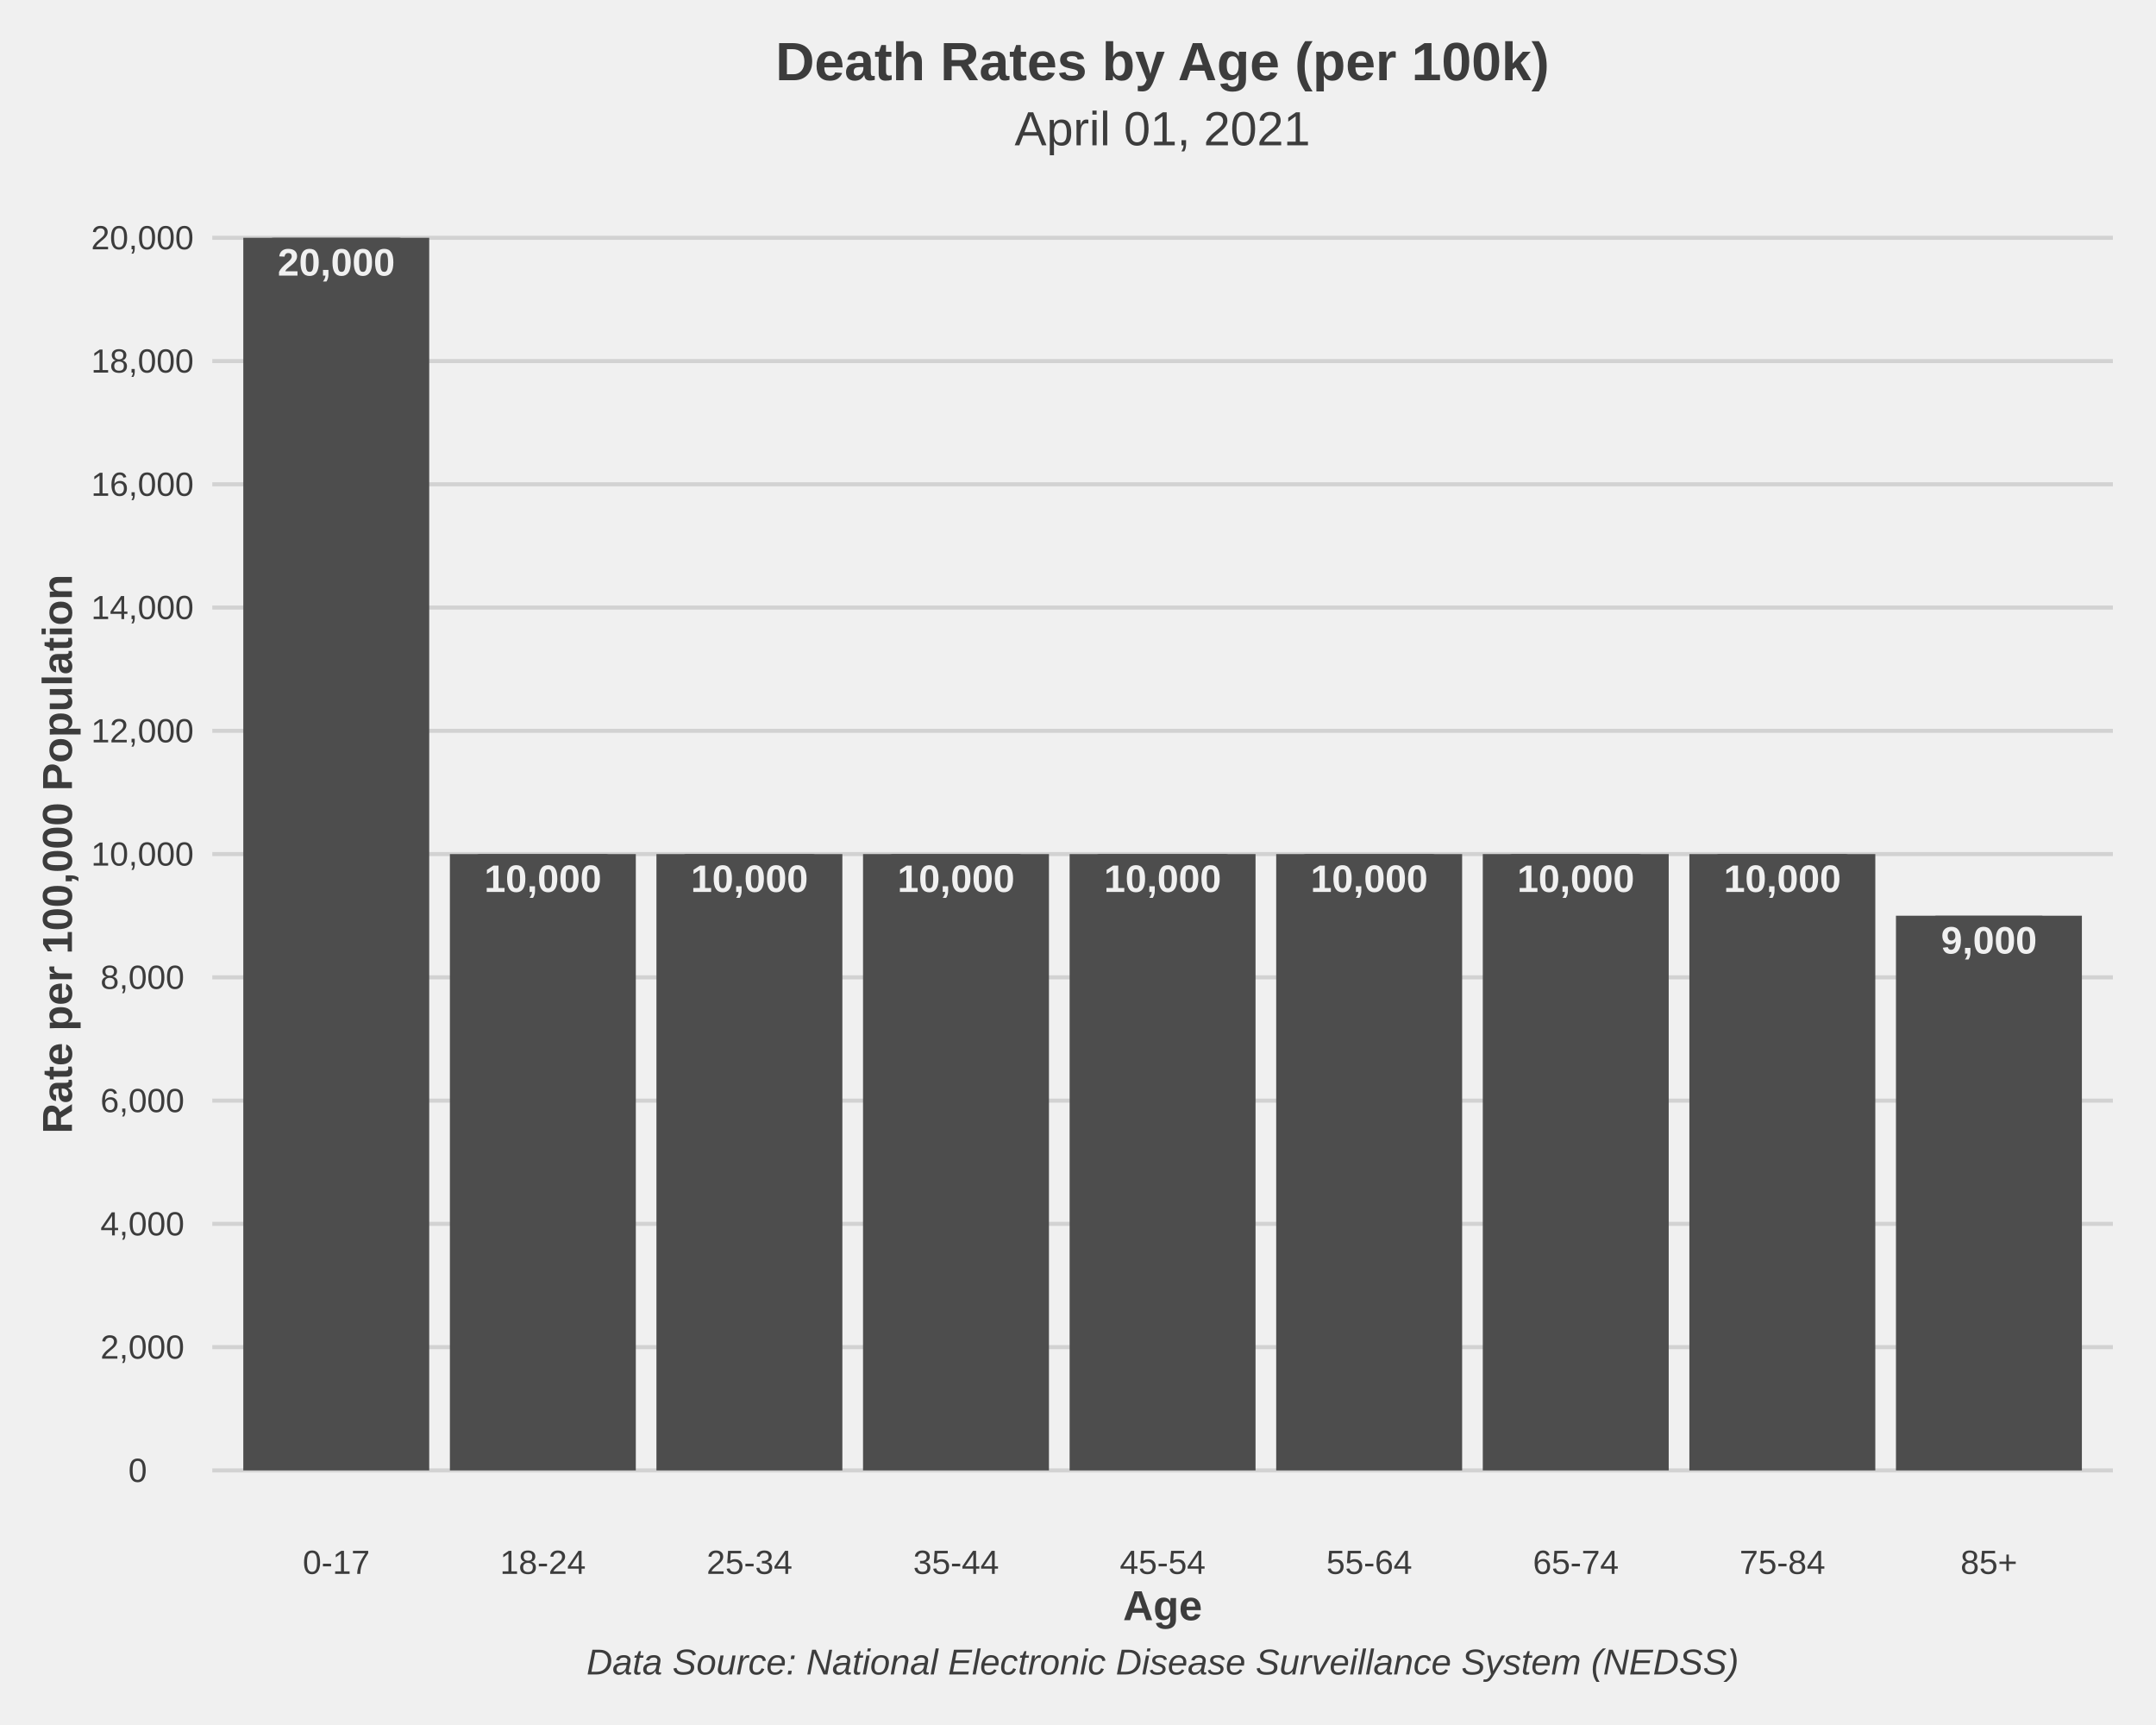
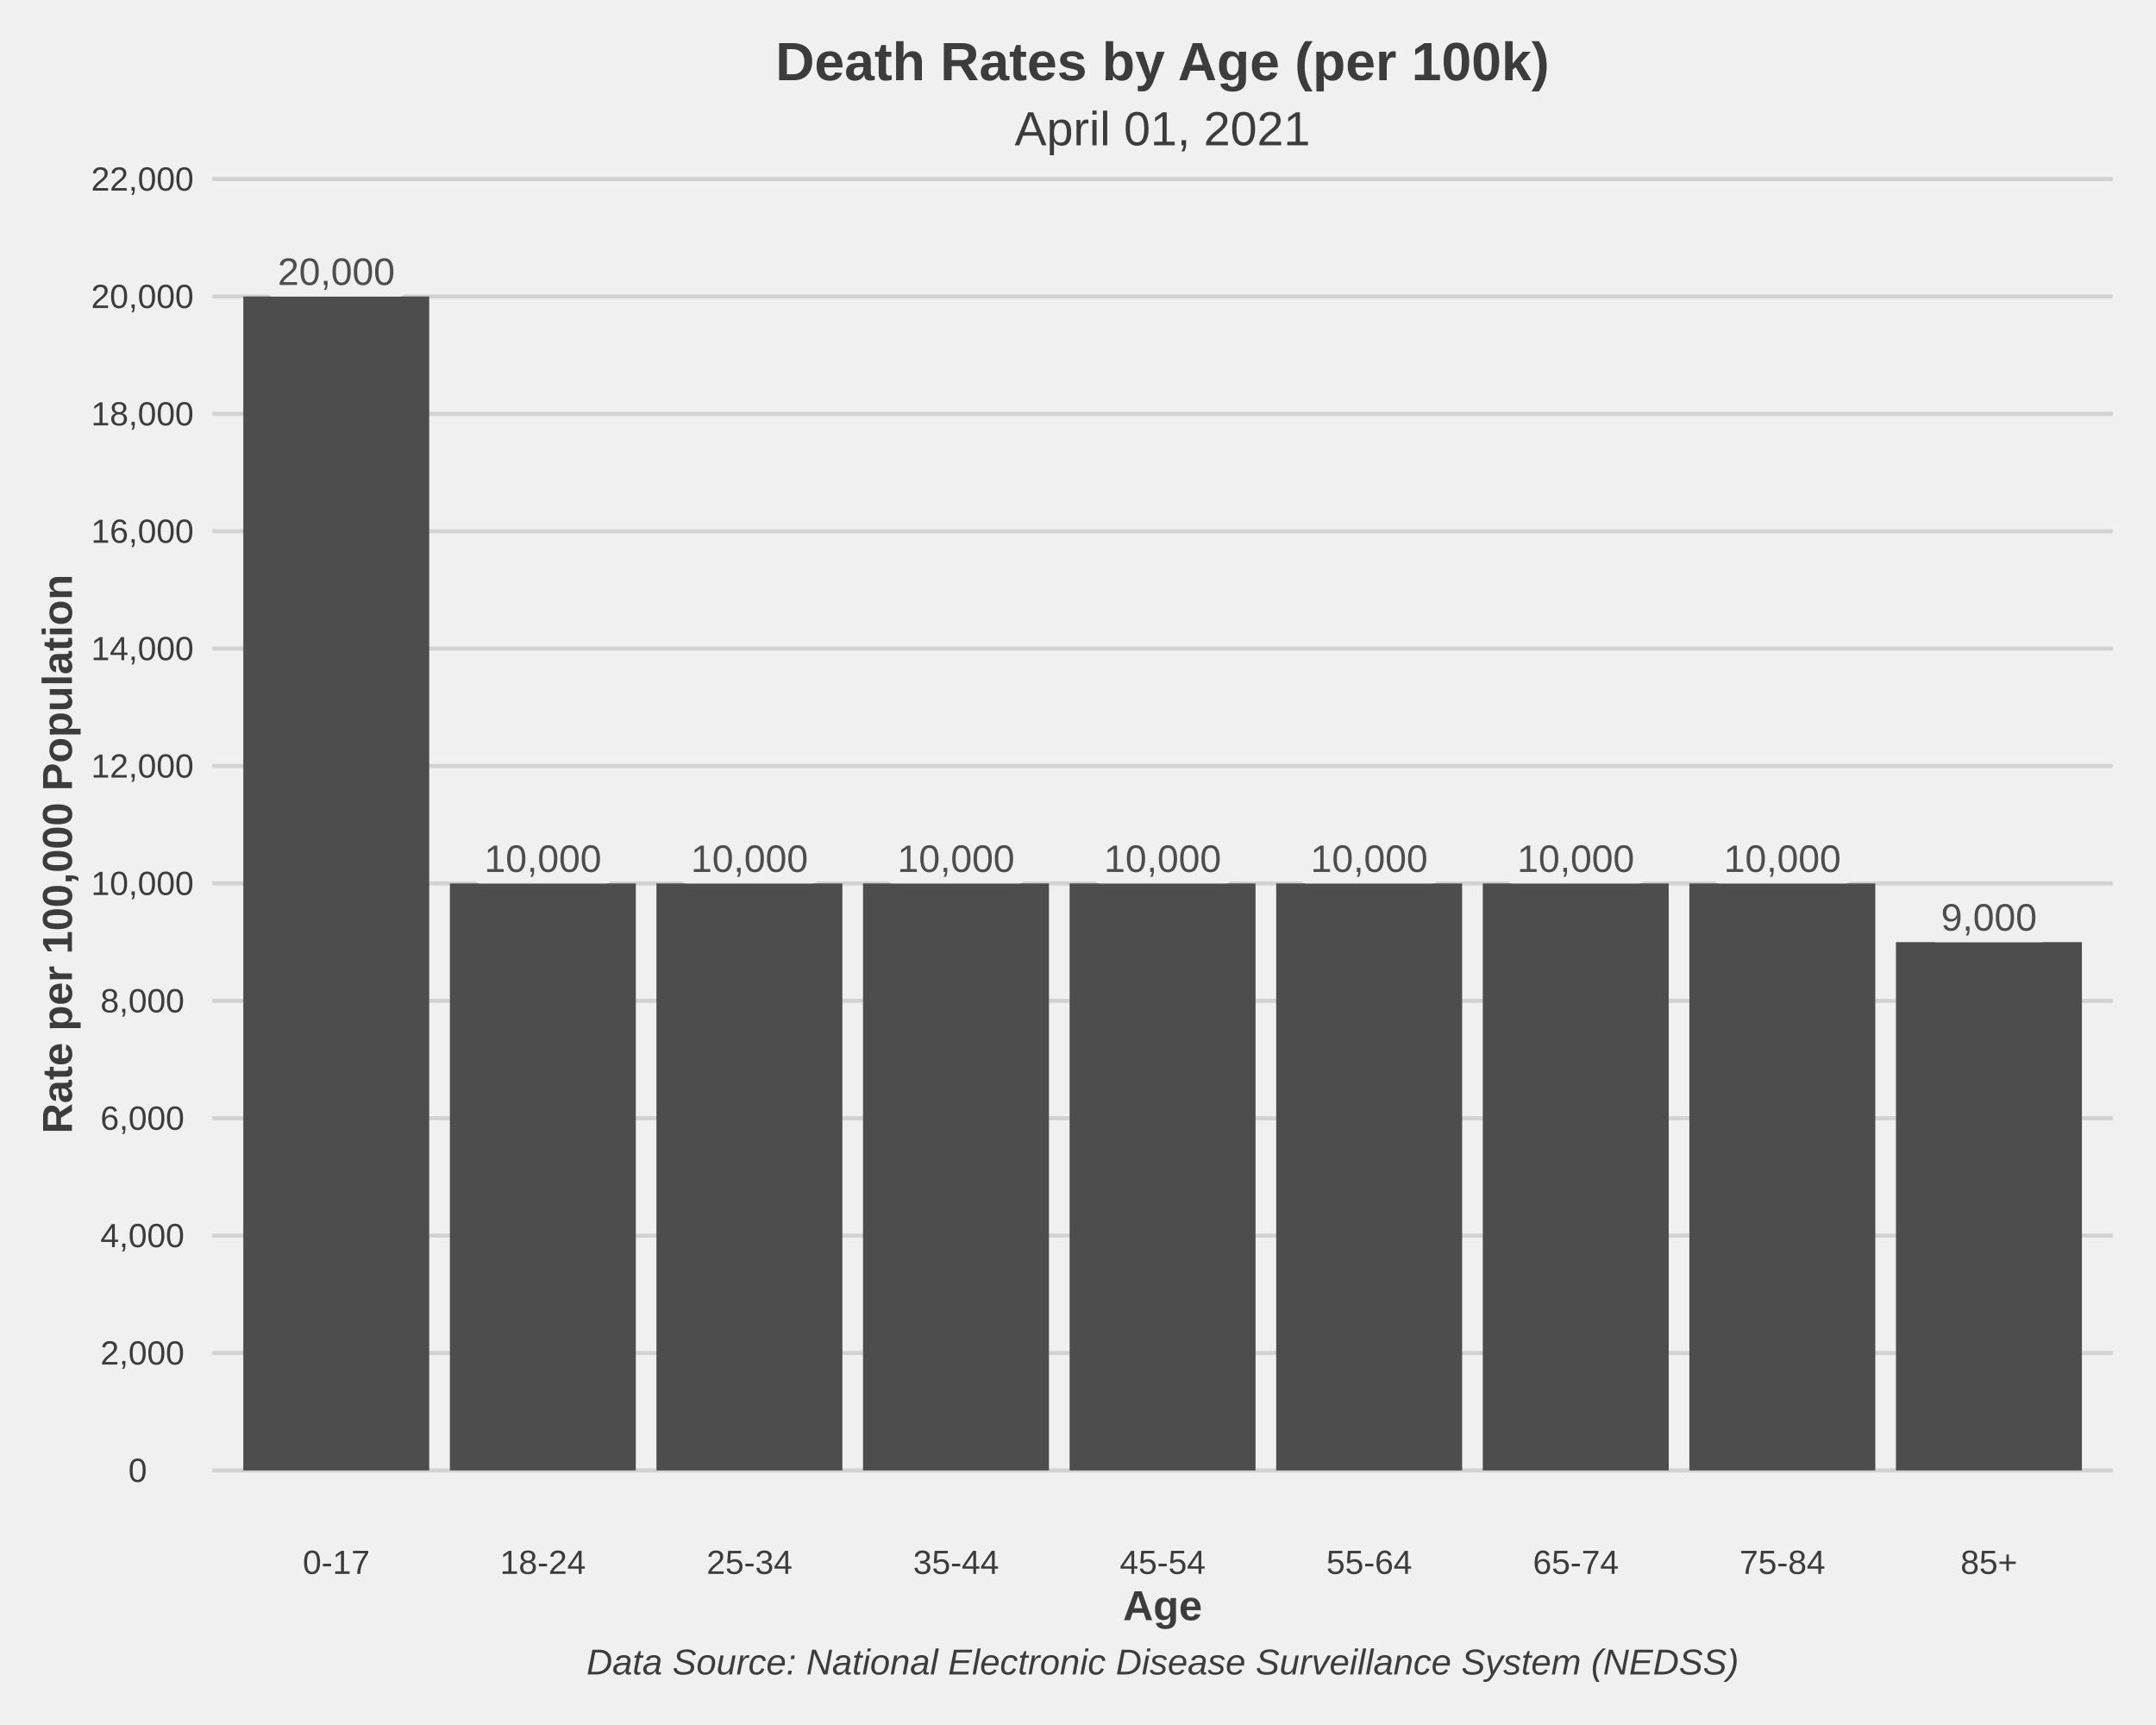
<svg xmlns="http://www.w3.org/2000/svg" viewBox="0 0 720.00 576.00">
  <defs>
    <style type="text/css">
    line, polyline, polygon, path, rect, circle {
      fill: none;
      stroke: #000000;
      stroke-linecap: round;
      stroke-linejoin: round;
      stroke-miterlimit: 10.00;
    }
  </style>
  </defs>
  <rect width="100%" height="100%" style="stroke: none; fill: #FFFFFF;" />
  <rect x="0.00" y="0.00" width="720.00" height="576.00" style="stroke-width: 1.36; stroke: none; fill: #F0F0F0;" />
  <defs>
    <clipPath id="cpNzAuOTB8NzA1LjYwfDUxMS41N3w1OC44Mg==">
      <rect x="70.90" y="58.82" width="634.70" height="452.75" />
    </clipPath>
  </defs>
  <rect x="70.90" y="58.82" width="634.70" height="452.75" style="stroke-width: 1.36; stroke: none; fill: #F0F0F0;" clip-path="url(#cpNzAuOTB8NzA1LjYwfDUxMS41N3w1OC44Mg==)" />
  <polyline points="70.90,490.99 705.60,490.99 " style="stroke-width: 1.36; stroke: #D2D2D2; stroke-linecap: butt;" clip-path="url(#cpNzAuOTB8NzA1LjYwfDUxMS41N3w1OC44Mg==)" />
-   <polyline points="70.90,449.83 705.60,449.83 " style="stroke-width: 1.36; stroke: #D2D2D2; stroke-linecap: butt;" clip-path="url(#cpNzAuOTB8NzA1LjYwfDUxMS41N3w1OC44Mg==)" />
-   <polyline points="70.90,408.67 705.60,408.67 " style="stroke-width: 1.36; stroke: #D2D2D2; stroke-linecap: butt;" clip-path="url(#cpNzAuOTB8NzA1LjYwfDUxMS41N3w1OC44Mg==)" />
-   <polyline points="70.90,367.51 705.60,367.51 " style="stroke-width: 1.36; stroke: #D2D2D2; stroke-linecap: butt;" clip-path="url(#cpNzAuOTB8NzA1LjYwfDUxMS41N3w1OC44Mg==)" />
-   <polyline points="70.90,326.35 705.60,326.35 " style="stroke-width: 1.36; stroke: #D2D2D2; stroke-linecap: butt;" clip-path="url(#cpNzAuOTB8NzA1LjYwfDUxMS41N3w1OC44Mg==)" />
-   <polyline points="70.90,285.19 705.60,285.19 " style="stroke-width: 1.36; stroke: #D2D2D2; stroke-linecap: butt;" clip-path="url(#cpNzAuOTB8NzA1LjYwfDUxMS41N3w1OC44Mg==)" />
-   <polyline points="70.90,244.03 705.60,244.03 " style="stroke-width: 1.36; stroke: #D2D2D2; stroke-linecap: butt;" clip-path="url(#cpNzAuOTB8NzA1LjYwfDUxMS41N3w1OC44Mg==)" />
-   <polyline points="70.90,202.87 705.60,202.87 " style="stroke-width: 1.36; stroke: #D2D2D2; stroke-linecap: butt;" clip-path="url(#cpNzAuOTB8NzA1LjYwfDUxMS41N3w1OC44Mg==)" />
-   <polyline points="70.90,161.71 705.60,161.71 " style="stroke-width: 1.36; stroke: #D2D2D2; stroke-linecap: butt;" clip-path="url(#cpNzAuOTB8NzA1LjYwfDUxMS41N3w1OC44Mg==)" />
-   <polyline points="70.90,120.56 705.60,120.56 " style="stroke-width: 1.36; stroke: #D2D2D2; stroke-linecap: butt;" clip-path="url(#cpNzAuOTB8NzA1LjYwfDUxMS41N3w1OC44Mg==)" />
-   <polyline points="70.90,79.40 705.60,79.40 " style="stroke-width: 1.36; stroke: #D2D2D2; stroke-linecap: butt;" clip-path="url(#cpNzAuOTB8NzA1LjYwfDUxMS41N3w1OC44Mg==)" />
-   <rect x="81.25" y="79.40" width="62.09" height="411.59" style="stroke-width: 1.07; stroke: none; stroke-linecap: square; stroke-linejoin: miter; fill: #4D4D4D;" clip-path="url(#cpNzAuOTB8NzA1LjYwfDUxMS41N3w1OC44Mg==)" />
-   <rect x="150.24" y="285.19" width="62.09" height="205.80" style="stroke-width: 1.07; stroke: none; stroke-linecap: square; stroke-linejoin: miter; fill: #4D4D4D;" clip-path="url(#cpNzAuOTB8NzA1LjYwfDUxMS41N3w1OC44Mg==)" />
-   <rect x="219.22" y="285.19" width="62.09" height="205.80" style="stroke-width: 1.07; stroke: none; stroke-linecap: square; stroke-linejoin: miter; fill: #4D4D4D;" clip-path="url(#cpNzAuOTB8NzA1LjYwfDUxMS41N3w1OC44Mg==)" />
-   <rect x="288.21" y="285.19" width="62.09" height="205.80" style="stroke-width: 1.07; stroke: none; stroke-linecap: square; stroke-linejoin: miter; fill: #4D4D4D;" clip-path="url(#cpNzAuOTB8NzA1LjYwfDUxMS41N3w1OC44Mg==)" />
-   <rect x="357.20" y="285.19" width="62.09" height="205.80" style="stroke-width: 1.07; stroke: none; stroke-linecap: square; stroke-linejoin: miter; fill: #4D4D4D;" clip-path="url(#cpNzAuOTB8NzA1LjYwfDUxMS41N3w1OC44Mg==)" />
-   <rect x="426.19" y="285.19" width="62.09" height="205.80" style="stroke-width: 1.07; stroke: none; stroke-linecap: square; stroke-linejoin: miter; fill: #4D4D4D;" clip-path="url(#cpNzAuOTB8NzA1LjYwfDUxMS41N3w1OC44Mg==)" />
-   <rect x="495.18" y="285.19" width="62.09" height="205.80" style="stroke-width: 1.07; stroke: none; stroke-linecap: square; stroke-linejoin: miter; fill: #4D4D4D;" clip-path="url(#cpNzAuOTB8NzA1LjYwfDUxMS41N3w1OC44Mg==)" />
-   <rect x="564.17" y="285.19" width="62.09" height="205.80" style="stroke-width: 1.07; stroke: none; stroke-linecap: square; stroke-linejoin: miter; fill: #4D4D4D;" clip-path="url(#cpNzAuOTB8NzA1LjYwfDUxMS41N3w1OC44Mg==)" />
-   <rect x="633.16" y="305.77" width="62.09" height="185.22" style="stroke-width: 1.07; stroke: none; stroke-linecap: square; stroke-linejoin: miter; fill: #4D4D4D;" clip-path="url(#cpNzAuOTB8NzA1LjYwfDUxMS41N3w1OC44Mg==)" />
-   <polygon points="91.30,95.39 133.29,95.39 133.20,95.39 133.55,95.38 133.89,95.31 134.21,95.18 134.51,95.01 134.78,94.79 135.01,94.53 135.20,94.24 135.33,93.92 135.42,93.58 135.45,93.23 135.45,93.23 135.45,81.56 135.45,81.56 135.42,81.21 135.33,80.87 135.20,80.55 135.01,80.26 134.78,80.00 134.51,79.78 134.21,79.60 133.89,79.48 133.55,79.41 133.29,79.40 91.30,79.40 91.56,79.41 91.21,79.40 90.86,79.44 90.53,79.54 90.22,79.69 89.93,79.88 89.68,80.12 89.47,80.40 89.31,80.71 89.20,81.04 89.14,81.38 89.14,81.56 89.14,93.23 89.14,93.06 89.14,93.41 89.20,93.75 89.31,94.08 89.47,94.39 89.68,94.67 89.93,94.91 90.22,95.10 90.53,95.25 90.86,95.35 91.21,95.39 " style="stroke-width: 0.00; stroke: none; fill: #4D4D4D;" clip-path="url(#cpNzAuOTB8NzA1LjYwfDUxMS41N3w1OC44Mg==)" />
+   <polyline points="70.90,451.79 705.60,451.79 " style="stroke-width: 1.36; stroke: #D2D2D2; stroke-linecap: butt;" clip-path="url(#cpNzAuOTB8NzA1LjYwfDUxMS41N3w1OC44Mg==)" />
+   <polyline points="70.90,412.59 705.60,412.59 " style="stroke-width: 1.36; stroke: #D2D2D2; stroke-linecap: butt;" clip-path="url(#cpNzAuOTB8NzA1LjYwfDUxMS41N3w1OC44Mg==)" />
+   <polyline points="70.90,373.39 705.60,373.39 " style="stroke-width: 1.36; stroke: #D2D2D2; stroke-linecap: butt;" clip-path="url(#cpNzAuOTB8NzA1LjYwfDUxMS41N3w1OC44Mg==)" />
+   <polyline points="70.90,334.19 705.60,334.19 " style="stroke-width: 1.36; stroke: #D2D2D2; stroke-linecap: butt;" clip-path="url(#cpNzAuOTB8NzA1LjYwfDUxMS41N3w1OC44Mg==)" />
+   <polyline points="70.90,294.99 705.60,294.99 " style="stroke-width: 1.36; stroke: #D2D2D2; stroke-linecap: butt;" clip-path="url(#cpNzAuOTB8NzA1LjYwfDUxMS41N3w1OC44Mg==)" />
+   <polyline points="70.90,255.79 705.60,255.79 " style="stroke-width: 1.36; stroke: #D2D2D2; stroke-linecap: butt;" clip-path="url(#cpNzAuOTB8NzA1LjYwfDUxMS41N3w1OC44Mg==)" />
+   <polyline points="70.90,216.59 705.60,216.59 " style="stroke-width: 1.36; stroke: #D2D2D2; stroke-linecap: butt;" clip-path="url(#cpNzAuOTB8NzA1LjYwfDUxMS41N3w1OC44Mg==)" />
+   <polyline points="70.90,177.39 705.60,177.39 " style="stroke-width: 1.36; stroke: #D2D2D2; stroke-linecap: butt;" clip-path="url(#cpNzAuOTB8NzA1LjYwfDUxMS41N3w1OC44Mg==)" />
+   <polyline points="70.90,138.19 705.60,138.19 " style="stroke-width: 1.36; stroke: #D2D2D2; stroke-linecap: butt;" clip-path="url(#cpNzAuOTB8NzA1LjYwfDUxMS41N3w1OC44Mg==)" />
+   <polyline points="70.90,99.00 705.60,99.00 " style="stroke-width: 1.36; stroke: #D2D2D2; stroke-linecap: butt;" clip-path="url(#cpNzAuOTB8NzA1LjYwfDUxMS41N3w1OC44Mg==)" />
+   <polyline points="70.90,59.80 705.60,59.80 " style="stroke-width: 1.36; stroke: #D2D2D2; stroke-linecap: butt;" clip-path="url(#cpNzAuOTB8NzA1LjYwfDUxMS41N3w1OC44Mg==)" />
+   <rect x="81.25" y="99.00" width="62.09" height="391.99" style="stroke-width: 1.07; stroke: none; stroke-linecap: square; stroke-linejoin: miter; fill: #4D4D4D;" clip-path="url(#cpNzAuOTB8NzA1LjYwfDUxMS41N3w1OC44Mg==)" />
+   <rect x="150.24" y="294.99" width="62.09" height="196.00" style="stroke-width: 1.07; stroke: none; stroke-linecap: square; stroke-linejoin: miter; fill: #4D4D4D;" clip-path="url(#cpNzAuOTB8NzA1LjYwfDUxMS41N3w1OC44Mg==)" />
+   <rect x="219.22" y="294.99" width="62.09" height="196.00" style="stroke-width: 1.07; stroke: none; stroke-linecap: square; stroke-linejoin: miter; fill: #4D4D4D;" clip-path="url(#cpNzAuOTB8NzA1LjYwfDUxMS41N3w1OC44Mg==)" />
+   <rect x="288.21" y="294.99" width="62.09" height="196.00" style="stroke-width: 1.07; stroke: none; stroke-linecap: square; stroke-linejoin: miter; fill: #4D4D4D;" clip-path="url(#cpNzAuOTB8NzA1LjYwfDUxMS41N3w1OC44Mg==)" />
+   <rect x="357.20" y="294.99" width="62.09" height="196.00" style="stroke-width: 1.07; stroke: none; stroke-linecap: square; stroke-linejoin: miter; fill: #4D4D4D;" clip-path="url(#cpNzAuOTB8NzA1LjYwfDUxMS41N3w1OC44Mg==)" />
+   <rect x="426.19" y="294.99" width="62.09" height="196.00" style="stroke-width: 1.07; stroke: none; stroke-linecap: square; stroke-linejoin: miter; fill: #4D4D4D;" clip-path="url(#cpNzAuOTB8NzA1LjYwfDUxMS41N3w1OC44Mg==)" />
+   <rect x="495.18" y="294.99" width="62.09" height="196.00" style="stroke-width: 1.07; stroke: none; stroke-linecap: square; stroke-linejoin: miter; fill: #4D4D4D;" clip-path="url(#cpNzAuOTB8NzA1LjYwfDUxMS41N3w1OC44Mg==)" />
+   <rect x="564.17" y="294.99" width="62.09" height="196.00" style="stroke-width: 1.07; stroke: none; stroke-linecap: square; stroke-linejoin: miter; fill: #4D4D4D;" clip-path="url(#cpNzAuOTB8NzA1LjYwfDUxMS41N3w1OC44Mg==)" />
+   <rect x="633.16" y="314.59" width="62.09" height="176.40" style="stroke-width: 1.07; stroke: none; stroke-linecap: square; stroke-linejoin: miter; fill: #4D4D4D;" clip-path="url(#cpNzAuOTB8NzA1LjYwfDUxMS41N3w1OC44Mg==)" />
+   <polygon points="91.30,99.00 133.29,99.00 133.20,98.99 133.55,98.98 133.89,98.91 134.21,98.79 134.51,98.61 134.78,98.39 135.01,98.13 135.20,97.84 135.33,97.52 135.42,97.18 135.45,96.84 135.45,96.84 135.45,85.16 135.45,85.16 135.42,84.81 135.33,84.47 135.20,84.15 135.01,83.86 134.78,83.60 134.51,83.38 134.21,83.21 133.89,83.08 133.55,83.01 133.29,83.00 91.30,83.00 91.56,83.01 91.21,83.00 90.86,83.04 90.53,83.14 90.22,83.29 89.93,83.49 89.68,83.73 89.47,84.00 89.31,84.31 89.20,84.64 89.14,84.98 89.14,85.16 89.14,96.84 89.14,96.66 89.14,97.01 89.20,97.35 89.31,97.68 89.47,97.99 89.68,98.27 89.93,98.51 90.22,98.71 90.53,98.86 90.86,98.95 91.21,98.99 " style="stroke-width: 0.00; stroke: none; fill: #F0F0F0;" clip-path="url(#cpNzAuOTB8NzA1LjYwfDUxMS41N3w1OC44Mg==)" />
  <g clip-path="url(#cpNzAuOTB8NzA1LjYwfDUxMS41N3w1OC44Mg==)">
-     <text x="92.74" y="92.03" style="font-size: 12.80px; font-weight: bold; fill: #F0F0F0; font-family: Liberation Sans;" textLength="39.11px" lengthAdjust="spacingAndGlyphs">20,000</text>
+     <text x="92.74" y="95.15" style="font-size: 12.80px; fill: #4D4D4D; font-family: Liberation Sans;" textLength="39.11px" lengthAdjust="spacingAndGlyphs">20,000</text>
  </g>
-   <polygon points="160.29,301.19 202.28,301.19 202.19,301.19 202.54,301.17 202.88,301.10 203.20,300.98 203.50,300.81 203.77,300.59 204.00,300.33 204.19,300.03 204.32,299.71 204.41,299.37 204.44,299.03 204.44,299.03 204.44,287.35 204.44,287.35 204.41,287.00 204.32,286.67 204.19,286.35 204.00,286.05 203.77,285.79 203.50,285.57 203.20,285.40 202.88,285.28 202.54,285.21 202.28,285.19 160.29,285.19 160.55,285.21 160.20,285.19 159.85,285.23 159.52,285.33 159.21,285.48 158.92,285.68 158.67,285.92 158.46,286.20 158.30,286.50 158.19,286.83 158.13,287.18 158.13,287.35 158.13,299.03 158.13,298.85 158.13,299.20 158.19,299.54 158.30,299.87 158.46,300.18 158.67,300.46 158.92,300.70 159.21,300.90 159.52,301.05 159.85,301.14 160.20,301.19 " style="stroke-width: 0.00; stroke: none; fill: #4D4D4D;" clip-path="url(#cpNzAuOTB8NzA1LjYwfDUxMS41N3w1OC44Mg==)" />
+   <polygon points="160.29,294.99 202.28,294.99 202.19,294.99 202.54,294.98 202.88,294.91 203.20,294.78 203.50,294.61 203.77,294.39 204.00,294.13 204.19,293.83 204.32,293.51 204.41,293.18 204.44,292.83 204.44,292.83 204.44,281.15 204.44,281.15 204.41,280.81 204.32,280.47 204.19,280.15 204.00,279.86 203.77,279.60 203.50,279.38 203.20,279.20 202.88,279.08 202.54,279.01 202.28,278.99 160.29,278.99 160.55,279.01 160.20,279.00 159.85,279.04 159.52,279.13 159.21,279.28 158.92,279.48 158.67,279.72 158.46,280.00 158.30,280.31 158.19,280.64 158.13,280.98 158.13,281.15 158.13,292.83 158.13,292.66 158.13,293.00 158.19,293.35 158.30,293.68 158.46,293.99 158.67,294.26 158.92,294.50 159.21,294.70 159.52,294.85 159.85,294.95 160.20,294.99 " style="stroke-width: 0.00; stroke: none; fill: #F0F0F0;" clip-path="url(#cpNzAuOTB8NzA1LjYwfDUxMS41N3w1OC44Mg==)" />
  <g clip-path="url(#cpNzAuOTB8NzA1LjYwfDUxMS41N3w1OC44Mg==)">
-     <text x="161.73" y="297.83" style="font-size: 12.80px; font-weight: bold; fill: #F0F0F0; font-family: Liberation Sans;" textLength="39.11px" lengthAdjust="spacingAndGlyphs">10,000</text>
+     <text x="161.73" y="291.15" style="font-size: 12.80px; fill: #4D4D4D; font-family: Liberation Sans;" textLength="39.11px" lengthAdjust="spacingAndGlyphs">10,000</text>
  </g>
-   <polygon points="229.28,301.19 271.26,301.19 271.18,301.19 271.53,301.17 271.87,301.10 272.19,300.98 272.49,300.81 272.76,300.59 272.99,300.33 273.18,300.03 273.31,299.71 273.40,299.37 273.42,299.03 273.42,299.03 273.42,287.35 273.42,287.35 273.40,287.00 273.31,286.67 273.18,286.35 272.99,286.05 272.76,285.79 272.49,285.57 272.19,285.40 271.87,285.28 271.53,285.21 271.26,285.19 229.28,285.19 229.54,285.21 229.19,285.19 228.84,285.23 228.51,285.33 228.20,285.48 227.91,285.68 227.66,285.92 227.45,286.20 227.29,286.50 227.18,286.83 227.12,287.18 227.12,287.35 227.12,299.03 227.12,298.85 227.12,299.20 227.18,299.54 227.29,299.87 227.45,300.18 227.66,300.46 227.91,300.70 228.20,300.90 228.51,301.05 228.84,301.14 229.19,301.19 " style="stroke-width: 0.00; stroke: none; fill: #4D4D4D;" clip-path="url(#cpNzAuOTB8NzA1LjYwfDUxMS41N3w1OC44Mg==)" />
+   <polygon points="229.28,294.99 271.26,294.99 271.18,294.99 271.53,294.98 271.87,294.91 272.19,294.78 272.49,294.61 272.76,294.39 272.99,294.13 273.18,293.83 273.31,293.51 273.40,293.18 273.42,292.83 273.42,292.83 273.42,281.15 273.42,281.15 273.40,280.81 273.31,280.47 273.18,280.15 272.99,279.86 272.76,279.60 272.49,279.38 272.19,279.20 271.87,279.08 271.53,279.01 271.26,278.99 229.28,278.99 229.54,279.01 229.19,279.00 228.84,279.04 228.51,279.13 228.20,279.28 227.91,279.48 227.66,279.72 227.45,280.00 227.29,280.31 227.18,280.64 227.12,280.98 227.12,281.15 227.12,292.83 227.12,292.66 227.12,293.00 227.18,293.35 227.29,293.68 227.45,293.99 227.66,294.26 227.91,294.50 228.20,294.70 228.51,294.85 228.84,294.95 229.19,294.99 " style="stroke-width: 0.00; stroke: none; fill: #F0F0F0;" clip-path="url(#cpNzAuOTB8NzA1LjYwfDUxMS41N3w1OC44Mg==)" />
  <g clip-path="url(#cpNzAuOTB8NzA1LjYwfDUxMS41N3w1OC44Mg==)">
-     <text x="230.72" y="297.83" style="font-size: 12.80px; font-weight: bold; fill: #F0F0F0; font-family: Liberation Sans;" textLength="39.11px" lengthAdjust="spacingAndGlyphs">10,000</text>
+     <text x="230.72" y="291.15" style="font-size: 12.80px; fill: #4D4D4D; font-family: Liberation Sans;" textLength="39.11px" lengthAdjust="spacingAndGlyphs">10,000</text>
  </g>
-   <polygon points="298.26,301.19 340.25,301.19 340.17,301.19 340.51,301.17 340.86,301.10 341.18,300.98 341.48,300.81 341.75,300.59 341.98,300.33 342.17,300.03 342.30,299.71 342.39,299.37 342.41,299.03 342.41,299.03 342.41,287.35 342.41,287.35 342.39,287.00 342.30,286.67 342.17,286.35 341.98,286.05 341.75,285.79 341.48,285.57 341.18,285.40 340.86,285.28 340.51,285.21 340.25,285.19 298.26,285.19 298.53,285.21 298.18,285.19 297.83,285.23 297.50,285.33 297.18,285.48 296.90,285.68 296.65,285.92 296.44,286.20 296.28,286.50 296.17,286.83 296.11,287.18 296.10,287.35 296.10,299.03 296.11,298.85 296.11,299.20 296.17,299.54 296.28,299.87 296.44,300.18 296.65,300.46 296.90,300.70 297.18,300.90 297.50,301.05 297.83,301.14 298.18,301.19 " style="stroke-width: 0.00; stroke: none; fill: #4D4D4D;" clip-path="url(#cpNzAuOTB8NzA1LjYwfDUxMS41N3w1OC44Mg==)" />
+   <polygon points="298.26,294.99 340.25,294.99 340.17,294.99 340.51,294.98 340.86,294.91 341.18,294.78 341.48,294.61 341.75,294.39 341.98,294.13 342.17,293.83 342.30,293.51 342.39,293.18 342.41,292.83 342.41,292.83 342.41,281.15 342.41,281.15 342.39,280.81 342.30,280.47 342.17,280.15 341.98,279.86 341.75,279.60 341.48,279.38 341.18,279.20 340.86,279.08 340.51,279.01 340.25,278.99 298.26,278.99 298.53,279.01 298.18,279.00 297.83,279.04 297.50,279.13 297.18,279.28 296.90,279.48 296.65,279.72 296.44,280.00 296.28,280.31 296.17,280.64 296.11,280.98 296.10,281.15 296.10,292.83 296.11,292.66 296.11,293.00 296.17,293.35 296.28,293.68 296.44,293.99 296.65,294.26 296.90,294.50 297.18,294.70 297.50,294.85 297.83,294.95 298.18,294.99 " style="stroke-width: 0.00; stroke: none; fill: #F0F0F0;" clip-path="url(#cpNzAuOTB8NzA1LjYwfDUxMS41N3w1OC44Mg==)" />
  <g clip-path="url(#cpNzAuOTB8NzA1LjYwfDUxMS41N3w1OC44Mg==)">
-     <text x="299.70" y="297.83" style="font-size: 12.80px; font-weight: bold; fill: #F0F0F0; font-family: Liberation Sans;" textLength="39.11px" lengthAdjust="spacingAndGlyphs">10,000</text>
+     <text x="299.70" y="291.15" style="font-size: 12.80px; fill: #4D4D4D; font-family: Liberation Sans;" textLength="39.11px" lengthAdjust="spacingAndGlyphs">10,000</text>
  </g>
-   <polygon points="367.25,301.19 409.24,301.19 409.16,301.19 409.50,301.17 409.84,301.10 410.17,300.98 410.47,300.81 410.74,300.59 410.97,300.33 411.16,300.03 411.29,299.71 411.38,299.37 411.40,299.03 411.40,299.03 411.40,287.35 411.40,287.35 411.38,287.00 411.29,286.67 411.16,286.35 410.97,286.05 410.74,285.79 410.47,285.57 410.17,285.40 409.84,285.28 409.50,285.21 409.24,285.19 367.25,285.19 367.51,285.21 367.17,285.19 366.82,285.23 366.49,285.33 366.17,285.48 365.89,285.68 365.64,285.92 365.43,286.20 365.27,286.50 365.16,286.83 365.10,287.18 365.09,287.35 365.09,299.03 365.10,298.85 365.10,299.20 365.16,299.54 365.27,299.87 365.43,300.18 365.64,300.46 365.89,300.70 366.17,300.90 366.49,301.05 366.82,301.14 367.17,301.19 " style="stroke-width: 0.00; stroke: none; fill: #4D4D4D;" clip-path="url(#cpNzAuOTB8NzA1LjYwfDUxMS41N3w1OC44Mg==)" />
+   <polygon points="367.25,294.99 409.24,294.99 409.16,294.99 409.50,294.98 409.84,294.91 410.17,294.78 410.47,294.61 410.74,294.39 410.97,294.13 411.16,293.83 411.29,293.51 411.38,293.18 411.40,292.83 411.40,292.83 411.40,281.15 411.40,281.15 411.38,280.81 411.29,280.47 411.16,280.15 410.97,279.86 410.74,279.60 410.47,279.38 410.17,279.20 409.84,279.08 409.50,279.01 409.24,278.99 367.25,278.99 367.51,279.01 367.17,279.00 366.82,279.04 366.49,279.13 366.17,279.28 365.89,279.48 365.64,279.72 365.43,280.00 365.27,280.31 365.16,280.64 365.10,280.98 365.09,281.15 365.09,292.83 365.10,292.66 365.10,293.00 365.16,293.35 365.27,293.68 365.43,293.99 365.64,294.26 365.89,294.50 366.17,294.70 366.49,294.85 366.82,294.95 367.17,294.99 " style="stroke-width: 0.00; stroke: none; fill: #F0F0F0;" clip-path="url(#cpNzAuOTB8NzA1LjYwfDUxMS41N3w1OC44Mg==)" />
  <g clip-path="url(#cpNzAuOTB8NzA1LjYwfDUxMS41N3w1OC44Mg==)">
-     <text x="368.69" y="297.83" style="font-size: 12.80px; font-weight: bold; fill: #F0F0F0; font-family: Liberation Sans;" textLength="39.11px" lengthAdjust="spacingAndGlyphs">10,000</text>
+     <text x="368.69" y="291.15" style="font-size: 12.80px; fill: #4D4D4D; font-family: Liberation Sans;" textLength="39.11px" lengthAdjust="spacingAndGlyphs">10,000</text>
  </g>
-   <polygon points="436.24,301.19 478.23,301.19 478.15,301.19 478.49,301.17 478.83,301.10 479.16,300.98 479.46,300.81 479.73,300.59 479.96,300.33 480.15,300.03 480.28,299.71 480.36,299.37 480.39,299.03 480.39,299.03 480.39,287.35 480.39,287.35 480.36,287.00 480.28,286.67 480.15,286.35 479.96,286.05 479.73,285.79 479.46,285.57 479.16,285.40 478.83,285.28 478.49,285.21 478.23,285.19 436.24,285.19 436.50,285.21 436.16,285.19 435.81,285.23 435.48,285.33 435.16,285.48 434.88,285.68 434.63,285.92 434.42,286.20 434.26,286.50 434.15,286.83 434.09,287.18 434.08,287.35 434.08,299.03 434.09,298.85 434.09,299.20 434.15,299.54 434.26,299.87 434.42,300.18 434.63,300.46 434.88,300.70 435.16,300.90 435.48,301.05 435.81,301.14 436.16,301.19 " style="stroke-width: 0.00; stroke: none; fill: #4D4D4D;" clip-path="url(#cpNzAuOTB8NzA1LjYwfDUxMS41N3w1OC44Mg==)" />
+   <polygon points="436.24,294.99 478.23,294.99 478.15,294.99 478.49,294.98 478.83,294.91 479.16,294.78 479.46,294.61 479.73,294.39 479.96,294.13 480.15,293.83 480.28,293.51 480.36,293.18 480.39,292.83 480.39,292.83 480.39,281.15 480.39,281.15 480.36,280.81 480.28,280.47 480.15,280.15 479.96,279.86 479.73,279.60 479.46,279.38 479.16,279.20 478.83,279.08 478.49,279.01 478.23,278.99 436.24,278.99 436.50,279.01 436.16,279.00 435.81,279.04 435.48,279.13 435.16,279.28 434.88,279.48 434.63,279.72 434.42,280.00 434.26,280.31 434.15,280.64 434.09,280.98 434.08,281.15 434.08,292.83 434.09,292.66 434.09,293.00 434.15,293.35 434.26,293.68 434.42,293.99 434.63,294.26 434.88,294.50 435.16,294.70 435.48,294.85 435.81,294.95 436.16,294.99 " style="stroke-width: 0.00; stroke: none; fill: #F0F0F0;" clip-path="url(#cpNzAuOTB8NzA1LjYwfDUxMS41N3w1OC44Mg==)" />
  <g clip-path="url(#cpNzAuOTB8NzA1LjYwfDUxMS41N3w1OC44Mg==)">
-     <text x="437.68" y="297.83" style="font-size: 12.80px; font-weight: bold; fill: #F0F0F0; font-family: Liberation Sans;" textLength="39.11px" lengthAdjust="spacingAndGlyphs">10,000</text>
+     <text x="437.68" y="291.15" style="font-size: 12.80px; fill: #4D4D4D; font-family: Liberation Sans;" textLength="39.11px" lengthAdjust="spacingAndGlyphs">10,000</text>
  </g>
-   <polygon points="505.23,301.19 547.22,301.19 547.14,301.19 547.48,301.17 547.82,301.10 548.15,300.98 548.45,300.81 548.72,300.59 548.95,300.33 549.13,300.03 549.27,299.71 549.35,299.37 549.38,299.03 549.38,299.03 549.38,287.35 549.38,287.35 549.35,287.00 549.27,286.67 549.13,286.35 548.95,286.05 548.72,285.79 548.45,285.57 548.15,285.40 547.82,285.28 547.48,285.21 547.22,285.19 505.23,285.19 505.49,285.21 505.15,285.19 504.80,285.23 504.47,285.33 504.15,285.48 503.87,285.68 503.62,285.92 503.41,286.20 503.25,286.50 503.14,286.83 503.08,287.18 503.07,287.35 503.07,299.03 503.08,298.85 503.08,299.20 503.14,299.54 503.25,299.87 503.41,300.18 503.62,300.46 503.87,300.70 504.15,300.90 504.47,301.05 504.80,301.14 505.15,301.19 " style="stroke-width: 0.00; stroke: none; fill: #4D4D4D;" clip-path="url(#cpNzAuOTB8NzA1LjYwfDUxMS41N3w1OC44Mg==)" />
+   <polygon points="505.23,294.99 547.22,294.99 547.14,294.99 547.48,294.98 547.82,294.91 548.15,294.78 548.45,294.61 548.72,294.39 548.95,294.13 549.13,293.83 549.27,293.51 549.35,293.18 549.38,292.83 549.38,292.83 549.38,281.15 549.38,281.15 549.35,280.81 549.27,280.47 549.13,280.15 548.95,279.86 548.72,279.60 548.45,279.38 548.15,279.20 547.82,279.08 547.48,279.01 547.22,278.99 505.23,278.99 505.49,279.01 505.15,279.00 504.80,279.04 504.47,279.13 504.15,279.28 503.87,279.48 503.62,279.72 503.41,280.00 503.25,280.31 503.14,280.64 503.08,280.98 503.07,281.15 503.07,292.83 503.08,292.66 503.08,293.00 503.14,293.35 503.25,293.68 503.41,293.99 503.62,294.26 503.87,294.50 504.15,294.70 504.47,294.85 504.80,294.95 505.15,294.99 " style="stroke-width: 0.00; stroke: none; fill: #F0F0F0;" clip-path="url(#cpNzAuOTB8NzA1LjYwfDUxMS41N3w1OC44Mg==)" />
  <g clip-path="url(#cpNzAuOTB8NzA1LjYwfDUxMS41N3w1OC44Mg==)">
-     <text x="506.67" y="297.83" style="font-size: 12.80px; font-weight: bold; fill: #F0F0F0; font-family: Liberation Sans;" textLength="39.11px" lengthAdjust="spacingAndGlyphs">10,000</text>
+     <text x="506.67" y="291.15" style="font-size: 12.80px; fill: #4D4D4D; font-family: Liberation Sans;" textLength="39.11px" lengthAdjust="spacingAndGlyphs">10,000</text>
  </g>
-   <polygon points="574.22,301.19 616.21,301.19 616.12,301.19 616.47,301.17 616.81,301.10 617.14,300.98 617.44,300.81 617.71,300.59 617.94,300.33 618.12,300.03 618.26,299.71 618.34,299.37 618.37,299.03 618.37,299.03 618.37,287.35 618.37,287.35 618.34,287.00 618.26,286.67 618.12,286.35 617.94,286.05 617.71,285.79 617.44,285.57 617.14,285.40 616.81,285.28 616.47,285.21 616.21,285.19 574.22,285.19 574.48,285.21 574.14,285.19 573.79,285.23 573.46,285.33 573.14,285.48 572.86,285.68 572.61,285.92 572.40,286.20 572.24,286.50 572.13,286.83 572.07,287.18 572.06,287.35 572.06,299.03 572.07,298.85 572.07,299.20 572.13,299.54 572.24,299.87 572.40,300.18 572.61,300.46 572.86,300.70 573.14,300.90 573.46,301.05 573.79,301.14 574.14,301.19 " style="stroke-width: 0.00; stroke: none; fill: #4D4D4D;" clip-path="url(#cpNzAuOTB8NzA1LjYwfDUxMS41N3w1OC44Mg==)" />
+   <polygon points="574.22,294.99 616.21,294.99 616.12,294.99 616.47,294.98 616.81,294.91 617.14,294.78 617.44,294.61 617.71,294.39 617.94,294.13 618.12,293.83 618.26,293.51 618.34,293.18 618.37,292.83 618.37,292.83 618.37,281.15 618.37,281.15 618.34,280.81 618.26,280.47 618.12,280.15 617.94,279.86 617.71,279.60 617.44,279.38 617.14,279.20 616.81,279.08 616.47,279.01 616.21,278.99 574.22,278.99 574.48,279.01 574.14,279.00 573.79,279.04 573.46,279.13 573.14,279.28 572.86,279.48 572.61,279.72 572.40,280.00 572.24,280.31 572.13,280.64 572.07,280.98 572.06,281.15 572.06,292.83 572.07,292.66 572.07,293.00 572.13,293.35 572.24,293.68 572.40,293.99 572.61,294.26 572.86,294.50 573.14,294.70 573.46,294.85 573.79,294.95 574.14,294.99 " style="stroke-width: 0.00; stroke: none; fill: #F0F0F0;" clip-path="url(#cpNzAuOTB8NzA1LjYwfDUxMS41N3w1OC44Mg==)" />
  <g clip-path="url(#cpNzAuOTB8NzA1LjYwfDUxMS41N3w1OC44Mg==)">
-     <text x="575.66" y="297.83" style="font-size: 12.80px; font-weight: bold; fill: #F0F0F0; font-family: Liberation Sans;" textLength="39.11px" lengthAdjust="spacingAndGlyphs">10,000</text>
+     <text x="575.66" y="291.15" style="font-size: 12.80px; fill: #4D4D4D; font-family: Liberation Sans;" textLength="39.11px" lengthAdjust="spacingAndGlyphs">10,000</text>
  </g>
-   <polygon points="646.77,321.77 681.65,321.77 681.56,321.77 681.91,321.75 682.25,321.68 682.57,321.56 682.87,321.39 683.14,321.17 683.37,320.91 683.56,320.61 683.70,320.29 683.78,319.95 683.81,319.61 683.81,319.61 683.81,307.93 683.81,307.93 683.78,307.58 683.70,307.25 683.56,306.93 683.37,306.63 683.14,306.37 682.87,306.15 682.57,305.98 682.25,305.86 681.91,305.79 681.65,305.77 646.77,305.77 647.03,305.79 646.68,305.77 646.33,305.81 646.00,305.91 645.69,306.06 645.40,306.26 645.15,306.50 644.94,306.78 644.78,307.08 644.67,307.41 644.61,307.76 644.61,307.93 644.61,319.61 644.61,319.43 644.61,319.78 644.67,320.12 644.78,320.45 644.94,320.76 645.15,321.04 645.40,321.28 645.69,321.48 646.00,321.63 646.33,321.72 646.68,321.77 " style="stroke-width: 0.00; stroke: none; fill: #4D4D4D;" clip-path="url(#cpNzAuOTB8NzA1LjYwfDUxMS41N3w1OC44Mg==)" />
+   <polygon points="646.77,314.59 681.65,314.59 681.56,314.59 681.91,314.57 682.25,314.51 682.57,314.38 682.87,314.21 683.14,313.99 683.37,313.73 683.56,313.43 683.70,313.11 683.78,312.78 683.81,312.43 683.81,312.43 683.81,300.75 683.81,300.75 683.78,300.41 683.70,300.07 683.56,299.75 683.37,299.46 683.14,299.20 682.87,298.98 682.57,298.80 682.25,298.68 681.91,298.61 681.65,298.59 646.77,298.59 647.03,298.61 646.68,298.60 646.33,298.64 646.00,298.73 645.69,298.88 645.40,299.08 645.15,299.32 644.94,299.60 644.78,299.91 644.67,300.24 644.61,300.58 644.61,300.75 644.61,312.43 644.61,312.26 644.61,312.60 644.67,312.95 644.78,313.28 644.94,313.58 645.15,313.86 645.40,314.10 645.69,314.30 646.00,314.45 646.33,314.55 646.68,314.59 " style="stroke-width: 0.00; stroke: none; fill: #F0F0F0;" clip-path="url(#cpNzAuOTB8NzA1LjYwfDUxMS41N3w1OC44Mg==)" />
  <g clip-path="url(#cpNzAuOTB8NzA1LjYwfDUxMS41N3w1OC44Mg==)">
-     <text x="648.21" y="318.41" style="font-size: 12.80px; font-weight: bold; fill: #F0F0F0; font-family: Liberation Sans;" textLength="32.00px" lengthAdjust="spacingAndGlyphs">9,000</text>
+     <text x="648.21" y="310.75" style="font-size: 12.80px; fill: #4D4D4D; font-family: Liberation Sans;" textLength="32.00px" lengthAdjust="spacingAndGlyphs">9,000</text>
  </g>
  <rect x="70.90" y="58.82" width="634.70" height="452.75" style="stroke-width: 1.36; stroke: none;" clip-path="url(#cpNzAuOTB8NzA1LjYwfDUxMS41N3w1OC44Mg==)" />
  <defs>
    <clipPath id="cpMC4wMHw3MjAuMDB8NTc2LjAwfDAuMDA=">
      <rect x="0.00" y="0.00" width="720.00" height="576.00" />
    </clipPath>
  </defs>
  <g clip-path="url(#cpMC4wMHw3MjAuMDB8NTc2LjAwfDAuMDA=)">
    <text x="42.86" y="494.84" style="font-size: 11.20px; fill: #3C3C3C; font-family: Liberation Sans;" textLength="21.77px" lengthAdjust="spacingAndGlyphs">     0</text>
  </g>
  <g clip-path="url(#cpMC4wMHw3MjAuMDB8NTc2LjAwfDAuMDA=)">
-     <text x="33.53" y="453.68" style="font-size: 11.20px; fill: #3C3C3C; font-family: Liberation Sans;" textLength="31.09px" lengthAdjust="spacingAndGlyphs"> 2,000</text>
+     <text x="33.53" y="455.64" style="font-size: 11.20px; fill: #3C3C3C; font-family: Liberation Sans;" textLength="31.09px" lengthAdjust="spacingAndGlyphs"> 2,000</text>
  </g>
  <g clip-path="url(#cpMC4wMHw3MjAuMDB8NTc2LjAwfDAuMDA=)">
-     <text x="33.53" y="412.52" style="font-size: 11.20px; fill: #3C3C3C; font-family: Liberation Sans;" textLength="31.09px" lengthAdjust="spacingAndGlyphs"> 4,000</text>
+     <text x="33.53" y="416.44" style="font-size: 11.20px; fill: #3C3C3C; font-family: Liberation Sans;" textLength="31.09px" lengthAdjust="spacingAndGlyphs"> 4,000</text>
  </g>
  <g clip-path="url(#cpMC4wMHw3MjAuMDB8NTc2LjAwfDAuMDA=)">
-     <text x="33.53" y="371.36" style="font-size: 11.20px; fill: #3C3C3C; font-family: Liberation Sans;" textLength="31.09px" lengthAdjust="spacingAndGlyphs"> 6,000</text>
+     <text x="33.53" y="377.24" style="font-size: 11.20px; fill: #3C3C3C; font-family: Liberation Sans;" textLength="31.09px" lengthAdjust="spacingAndGlyphs"> 6,000</text>
  </g>
  <g clip-path="url(#cpMC4wMHw3MjAuMDB8NTc2LjAwfDAuMDA=)">
-     <text x="33.53" y="330.20" style="font-size: 11.20px; fill: #3C3C3C; font-family: Liberation Sans;" textLength="31.09px" lengthAdjust="spacingAndGlyphs"> 8,000</text>
+     <text x="33.53" y="338.04" style="font-size: 11.20px; fill: #3C3C3C; font-family: Liberation Sans;" textLength="31.09px" lengthAdjust="spacingAndGlyphs"> 8,000</text>
  </g>
  <g clip-path="url(#cpMC4wMHw3MjAuMDB8NTc2LjAwfDAuMDA=)">
-     <text x="30.42" y="289.04" style="font-size: 11.20px; fill: #3C3C3C; font-family: Liberation Sans;" textLength="34.20px" lengthAdjust="spacingAndGlyphs">10,000</text>
+     <text x="30.42" y="298.84" style="font-size: 11.20px; fill: #3C3C3C; font-family: Liberation Sans;" textLength="34.20px" lengthAdjust="spacingAndGlyphs">10,000</text>
  </g>
  <g clip-path="url(#cpMC4wMHw3MjAuMDB8NTc2LjAwfDAuMDA=)">
-     <text x="30.42" y="247.88" style="font-size: 11.20px; fill: #3C3C3C; font-family: Liberation Sans;" textLength="34.20px" lengthAdjust="spacingAndGlyphs">12,000</text>
+     <text x="30.42" y="259.64" style="font-size: 11.20px; fill: #3C3C3C; font-family: Liberation Sans;" textLength="34.20px" lengthAdjust="spacingAndGlyphs">12,000</text>
  </g>
  <g clip-path="url(#cpMC4wMHw3MjAuMDB8NTc2LjAwfDAuMDA=)">
-     <text x="30.42" y="206.72" style="font-size: 11.20px; fill: #3C3C3C; font-family: Liberation Sans;" textLength="34.20px" lengthAdjust="spacingAndGlyphs">14,000</text>
+     <text x="30.42" y="220.44" style="font-size: 11.20px; fill: #3C3C3C; font-family: Liberation Sans;" textLength="34.20px" lengthAdjust="spacingAndGlyphs">14,000</text>
  </g>
  <g clip-path="url(#cpMC4wMHw3MjAuMDB8NTc2LjAwfDAuMDA=)">
-     <text x="30.42" y="165.57" style="font-size: 11.20px; fill: #3C3C3C; font-family: Liberation Sans;" textLength="34.20px" lengthAdjust="spacingAndGlyphs">16,000</text>
+     <text x="30.42" y="181.25" style="font-size: 11.20px; fill: #3C3C3C; font-family: Liberation Sans;" textLength="34.20px" lengthAdjust="spacingAndGlyphs">16,000</text>
  </g>
  <g clip-path="url(#cpMC4wMHw3MjAuMDB8NTc2LjAwfDAuMDA=)">
-     <text x="30.42" y="124.41" style="font-size: 11.20px; fill: #3C3C3C; font-family: Liberation Sans;" textLength="34.20px" lengthAdjust="spacingAndGlyphs">18,000</text>
+     <text x="30.42" y="142.05" style="font-size: 11.20px; fill: #3C3C3C; font-family: Liberation Sans;" textLength="34.20px" lengthAdjust="spacingAndGlyphs">18,000</text>
  </g>
  <g clip-path="url(#cpMC4wMHw3MjAuMDB8NTc2LjAwfDAuMDA=)">
-     <text x="30.42" y="83.25" style="font-size: 11.20px; fill: #3C3C3C; font-family: Liberation Sans;" textLength="34.20px" lengthAdjust="spacingAndGlyphs">20,000</text>
+     <text x="30.42" y="102.85" style="font-size: 11.20px; fill: #3C3C3C; font-family: Liberation Sans;" textLength="34.20px" lengthAdjust="spacingAndGlyphs">20,000</text>
+   </g>
+   <g clip-path="url(#cpMC4wMHw3MjAuMDB8NTc2LjAwfDAuMDA=)">
+     <text x="30.42" y="63.65" style="font-size: 11.20px; fill: #3C3C3C; font-family: Liberation Sans;" textLength="34.20px" lengthAdjust="spacingAndGlyphs">22,000</text>
  </g>
  <g clip-path="url(#cpMC4wMHw3MjAuMDB8NTc2LjAwfDAuMDA=)">
    <text x="101.10" y="525.55" style="font-size: 11.20px; fill: #3C3C3C; font-family: Liberation Sans;" textLength="22.38px" lengthAdjust="spacingAndGlyphs">0-17</text>
  </g>
  <g clip-path="url(#cpMC4wMHw3MjAuMDB8NTc2LjAwfDAuMDA=)">
    <text x="166.98" y="525.55" style="font-size: 11.20px; fill: #3C3C3C; font-family: Liberation Sans;" textLength="28.59px" lengthAdjust="spacingAndGlyphs">18-24</text>
  </g>
  <g clip-path="url(#cpMC4wMHw3MjAuMDB8NTc2LjAwfDAuMDA=)">
    <text x="235.97" y="525.55" style="font-size: 11.20px; fill: #3C3C3C; font-family: Liberation Sans;" textLength="28.59px" lengthAdjust="spacingAndGlyphs">25-34</text>
  </g>
  <g clip-path="url(#cpMC4wMHw3MjAuMDB8NTc2LjAwfDAuMDA=)">
    <text x="304.96" y="525.55" style="font-size: 11.20px; fill: #3C3C3C; font-family: Liberation Sans;" textLength="28.59px" lengthAdjust="spacingAndGlyphs">35-44</text>
  </g>
  <g clip-path="url(#cpMC4wMHw3MjAuMDB8NTc2LjAwfDAuMDA=)">
    <text x="373.95" y="525.55" style="font-size: 11.20px; fill: #3C3C3C; font-family: Liberation Sans;" textLength="28.59px" lengthAdjust="spacingAndGlyphs">45-54</text>
  </g>
  <g clip-path="url(#cpMC4wMHw3MjAuMDB8NTc2LjAwfDAuMDA=)">
    <text x="442.94" y="525.55" style="font-size: 11.20px; fill: #3C3C3C; font-family: Liberation Sans;" textLength="28.59px" lengthAdjust="spacingAndGlyphs">55-64</text>
  </g>
  <g clip-path="url(#cpMC4wMHw3MjAuMDB8NTc2LjAwfDAuMDA=)">
    <text x="511.93" y="525.55" style="font-size: 11.20px; fill: #3C3C3C; font-family: Liberation Sans;" textLength="28.59px" lengthAdjust="spacingAndGlyphs">65-74</text>
  </g>
  <g clip-path="url(#cpMC4wMHw3MjAuMDB8NTc2LjAwfDAuMDA=)">
    <text x="580.92" y="525.55" style="font-size: 11.20px; fill: #3C3C3C; font-family: Liberation Sans;" textLength="28.59px" lengthAdjust="spacingAndGlyphs">75-84</text>
  </g>
  <g clip-path="url(#cpMC4wMHw3MjAuMDB8NTc2LjAwfDAuMDA=)">
    <text x="654.72" y="525.55" style="font-size: 11.20px; fill: #3C3C3C; font-family: Liberation Sans;" textLength="18.97px" lengthAdjust="spacingAndGlyphs">85+</text>
  </g>
  <g clip-path="url(#cpMC4wMHw3MjAuMDB8NTc2LjAwfDAuMDA=)">
    <text x="375.03" y="540.99" style="font-size: 14.00px; font-weight: bold; fill: #3C3C3C; font-family: Liberation Sans;" textLength="26.44px" lengthAdjust="spacingAndGlyphs">Age</text>
  </g>
  <g clip-path="url(#cpMC4wMHw3MjAuMDB8NTc2LjAwfDAuMDA=)">
    <text transform="translate(24.02,378.52) rotate(-90)" style="font-size: 14.00px; font-weight: bold; fill: #3C3C3C; font-family: Liberation Sans;" textLength="186.66px" lengthAdjust="spacingAndGlyphs">Rate per 100,000 Population</text>
  </g>
  <g clip-path="url(#cpMC4wMHw3MjAuMDB8NTc2LjAwfDAuMDA=)">
    <text x="338.83" y="48.51" style="font-size: 16.00px; fill: #3C3C3C; font-family: Liberation Sans;" textLength="98.83px" lengthAdjust="spacingAndGlyphs">April 01, 2021</text>
  </g>
  <g clip-path="url(#cpMC4wMHw3MjAuMDB8NTc2LjAwfDAuMDA=)">
    <text x="258.99" y="26.79" style="font-size: 18.00px; font-weight: bold; fill: #3C3C3C; font-family: Liberation Sans;" textLength="258.52px" lengthAdjust="spacingAndGlyphs">Death Rates by Age (per 100k)</text>
  </g>
  <g clip-path="url(#cpMC4wMHw3MjAuMDB8NTc2LjAwfDAuMDA=)">
    <text x="195.86" y="559.12" style="font-size: 12.00px; font-style: italic; fill: #3C3C3C; font-family: Liberation Sans;" textLength="384.78px" lengthAdjust="spacingAndGlyphs">Data Source: National Electronic Disease Surveillance System (NEDSS)</text>
  </g>
</svg>
